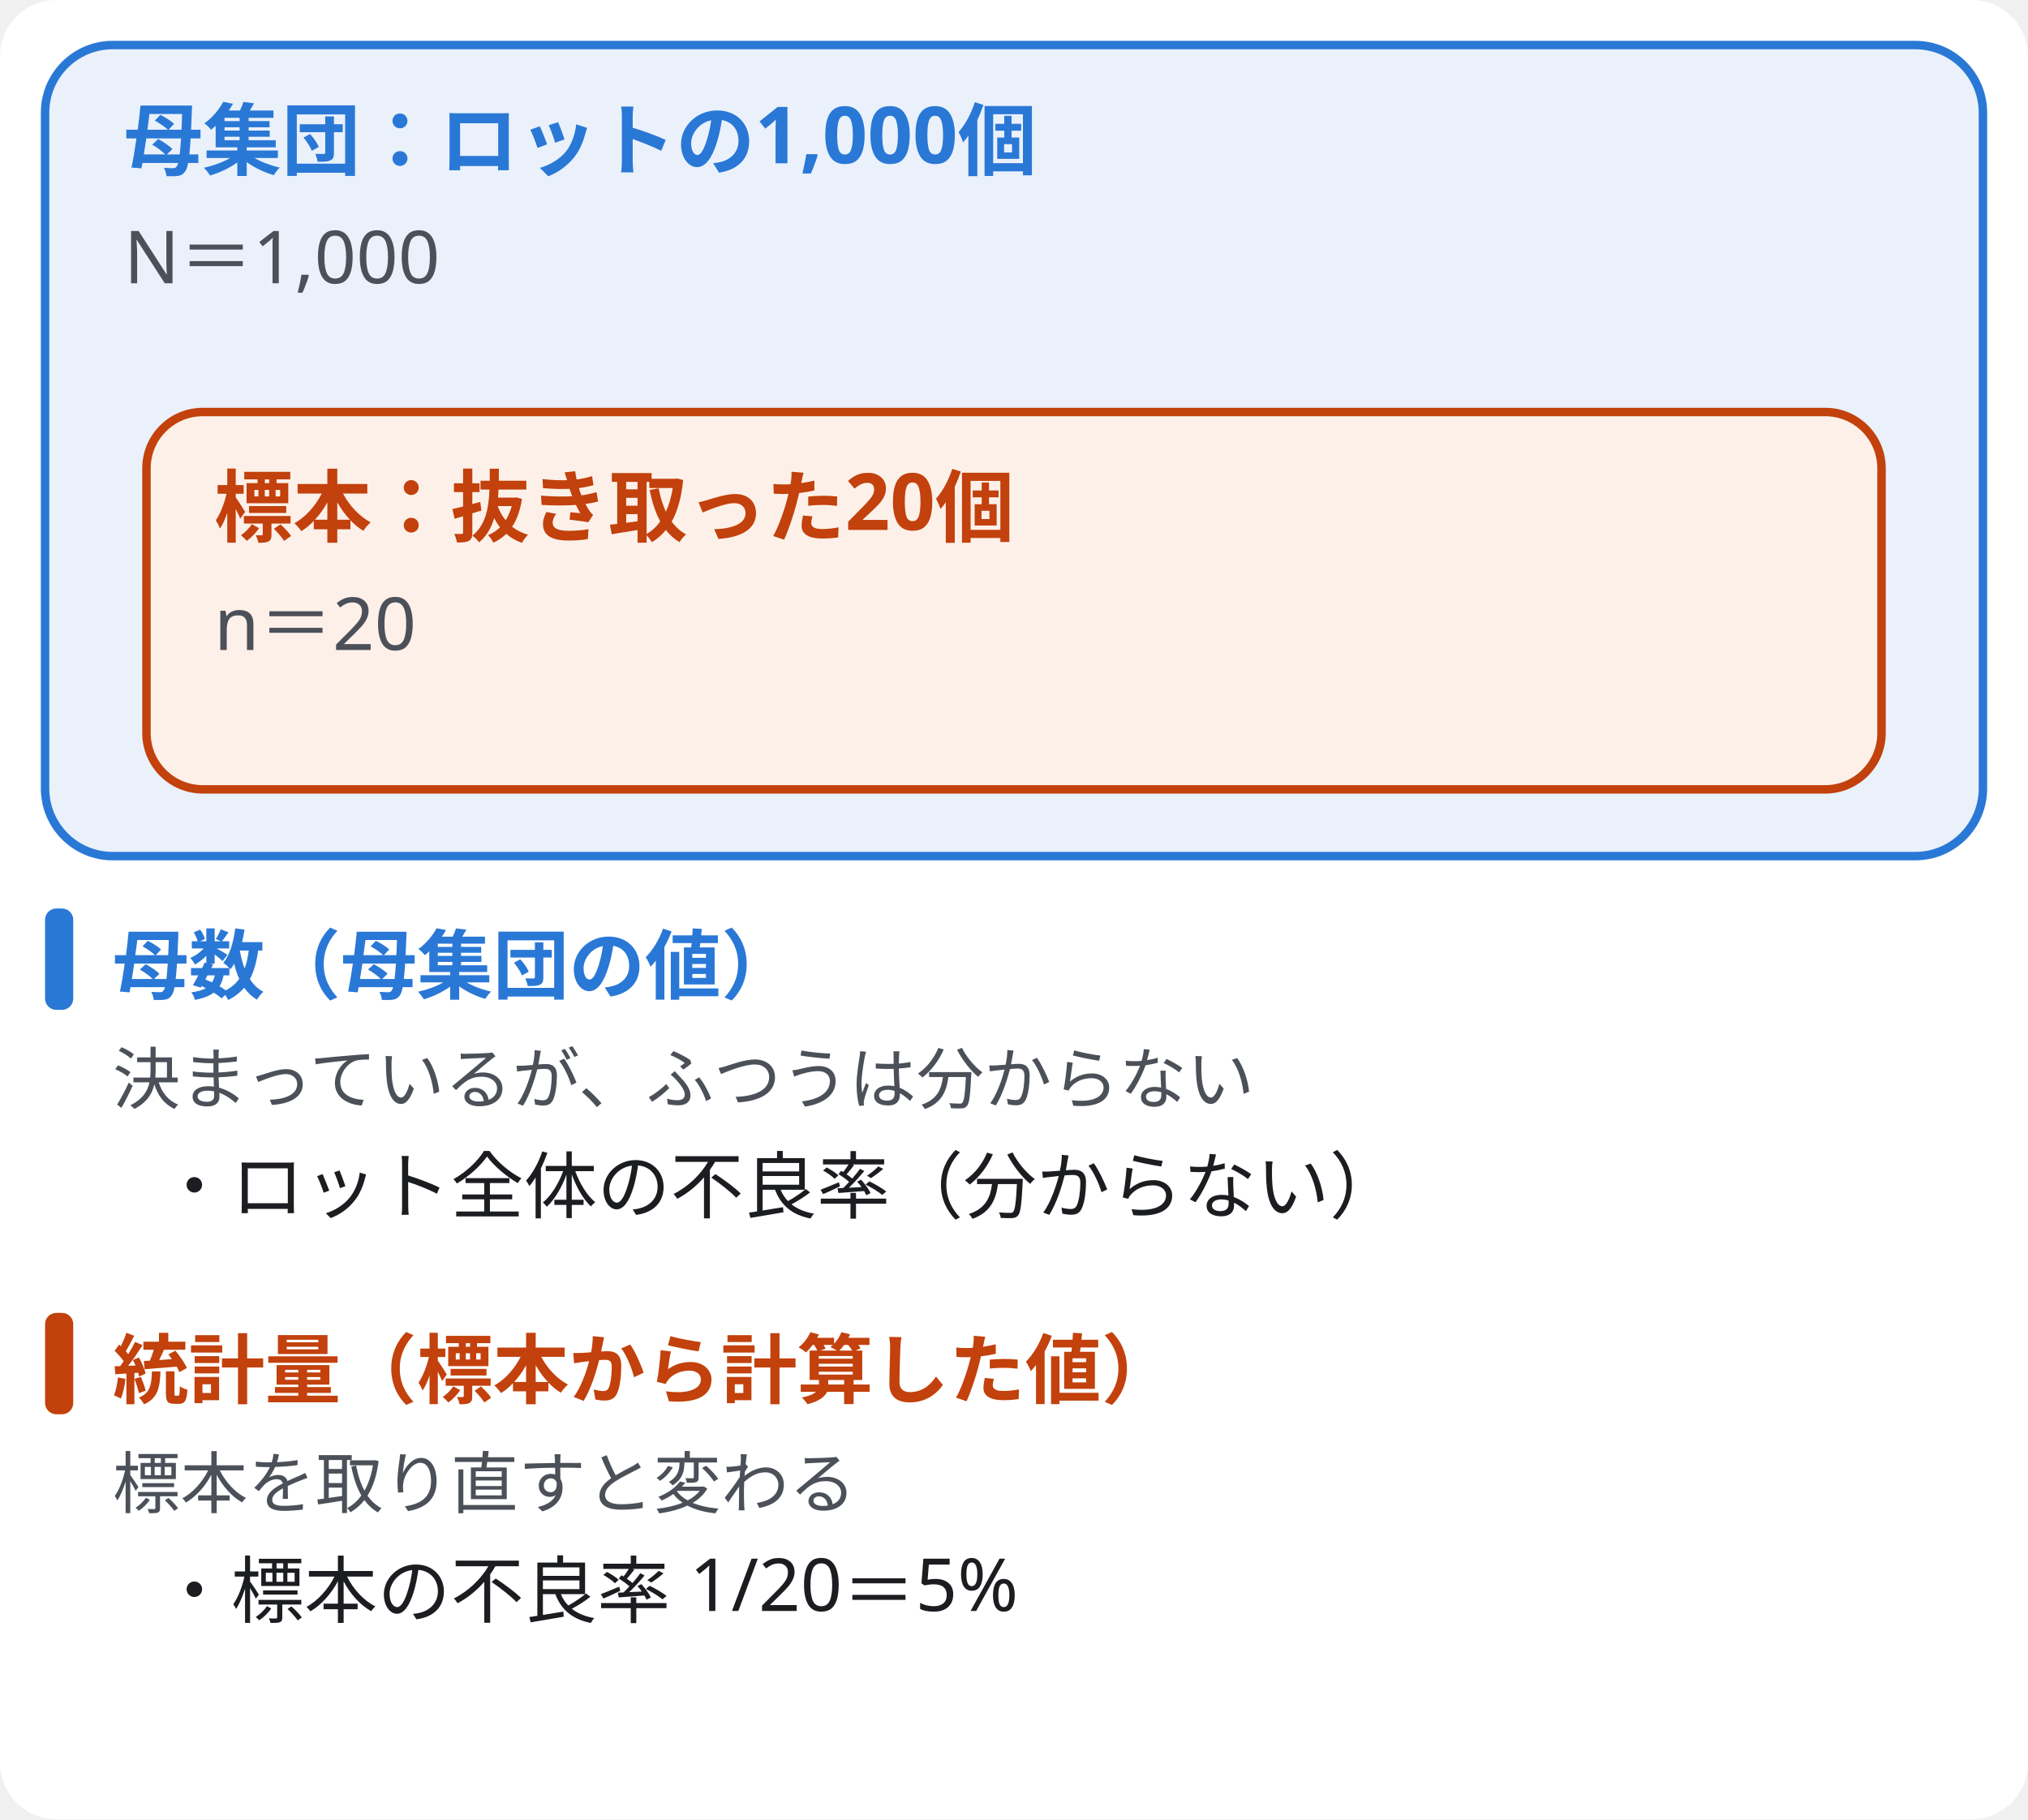
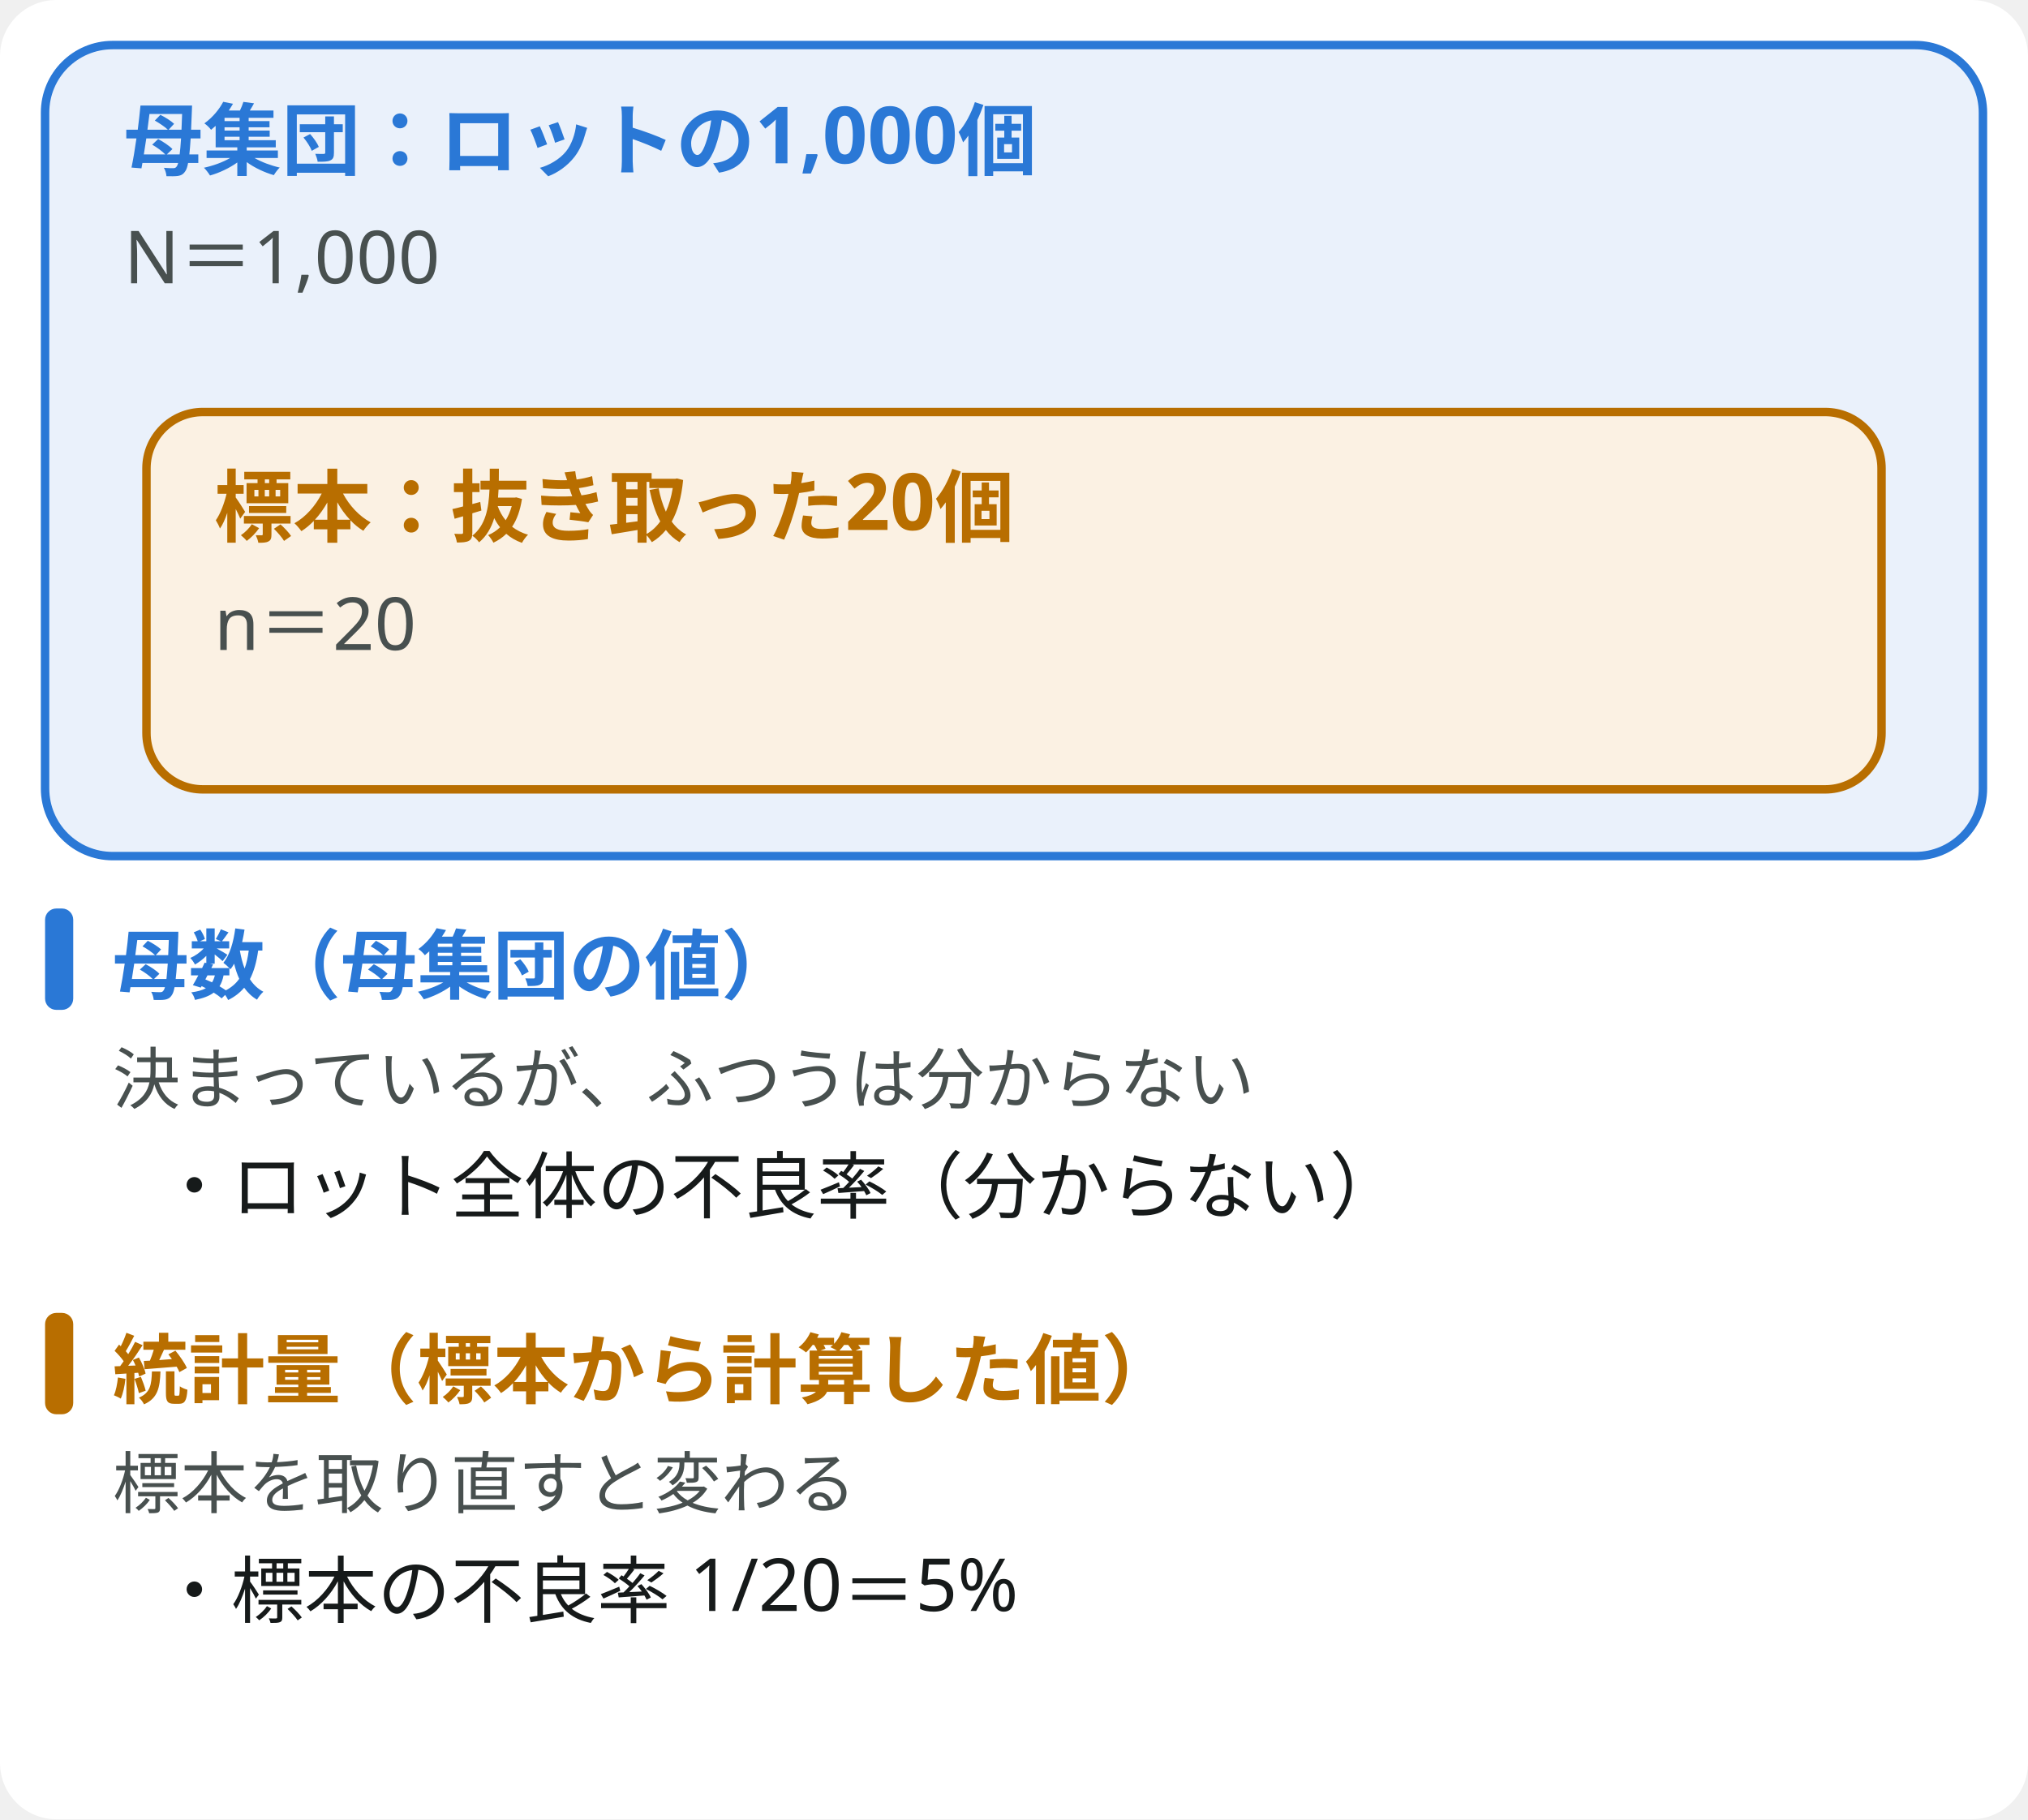
<svg xmlns="http://www.w3.org/2000/svg" viewBox="0 0 360 323" width="360" height="323" font-family="sans-serif">
  <rect width="360" height="323" rx="10" fill="#ffffff" />
  <rect x="8" y="8" width="344" height="144" rx="12" fill="#eaf1fb" stroke="#2a78d6" stroke-width="1.5" />
-   <rect x="26" y="73.15" width="308" height="67" rx="10" fill="#fdf0e9" stroke="#c2410c" stroke-width="1.5" />
+   <rect x="26" y="73.15" width="308" height="67" rx="10" fill="#fbf1e3" stroke="#b86e00" stroke-width="1.5" />
  <text x="22" y="30" font-size="14" fill="#2a78d6" text-anchor="start" font-weight="bold">母集団：ロットの1,000個</text>
-   <text x="22" y="50.3" font-size="13" fill="#4b5059" text-anchor="start">N＝1,000</text>
-   <text x="38" y="95.1" font-size="14" fill="#c2410c" text-anchor="start" font-weight="bold">標本：抜き取った20個</text>
-   <text x="38" y="115.4" font-size="13" fill="#4b5059" text-anchor="start">n＝20</text>
+   <text x="22" y="50.3" font-size="13" fill="#48504f" text-anchor="start">N＝1,000</text>
+   <text x="38" y="95.1" font-size="14" fill="#b86e00" text-anchor="start" font-weight="bold">標本：抜き取った20個</text>
+   <text x="38" y="115.4" font-size="13" fill="#48504f" text-anchor="start">n＝20</text>
  <rect x="8" y="161.3" width="5" height="18" rx="2" fill="#2a78d6" />
  <text x="20" y="176.3" font-size="13.5" fill="#2a78d6" text-anchor="start" font-weight="bold">母数（母集団の値）</text>
-   <text x="20" y="195.9" font-size="12" fill="#4b5059" text-anchor="start">決まっているが、ふつうは分からない</text>
-   <text x="28" y="215.3" font-size="13" fill="#1b1d21" text-anchor="start">・ロット全体の不良率（分からない）</text>
-   <rect x="8" y="233.1" width="5" height="18" rx="2" fill="#c2410c" />
-   <text x="20" y="248.1" font-size="13.5" fill="#c2410c" text-anchor="start" font-weight="bold">統計量（標本から計算した値）</text>
-   <text x="20" y="267.7" font-size="12" fill="#4b5059" text-anchor="start">標本を取り直すと変わる</text>
-   <text x="28" y="287.1" font-size="13" fill="#1b1d21" text-anchor="start">・標本の不良率 1/20＝5%</text>
+   <text x="20" y="195.9" font-size="12" fill="#48504f" text-anchor="start">決まっているが、ふつうは分からない</text>
+   <text x="28" y="215.3" font-size="13" fill="#161a1a" text-anchor="start">・ロット全体の不良率（分からない）</text>
+   <rect x="8" y="233.1" width="5" height="18" rx="2" fill="#b86e00" />
+   <text x="20" y="248.1" font-size="13.5" fill="#b86e00" text-anchor="start" font-weight="bold">統計量（標本から計算した値）</text>
+   <text x="20" y="267.7" font-size="12" fill="#48504f" text-anchor="start">標本を取り直すと変わる</text>
+   <text x="28" y="287.1" font-size="13" fill="#161a1a" text-anchor="start">・標本の不良率 1/20＝5%</text>
</svg>
